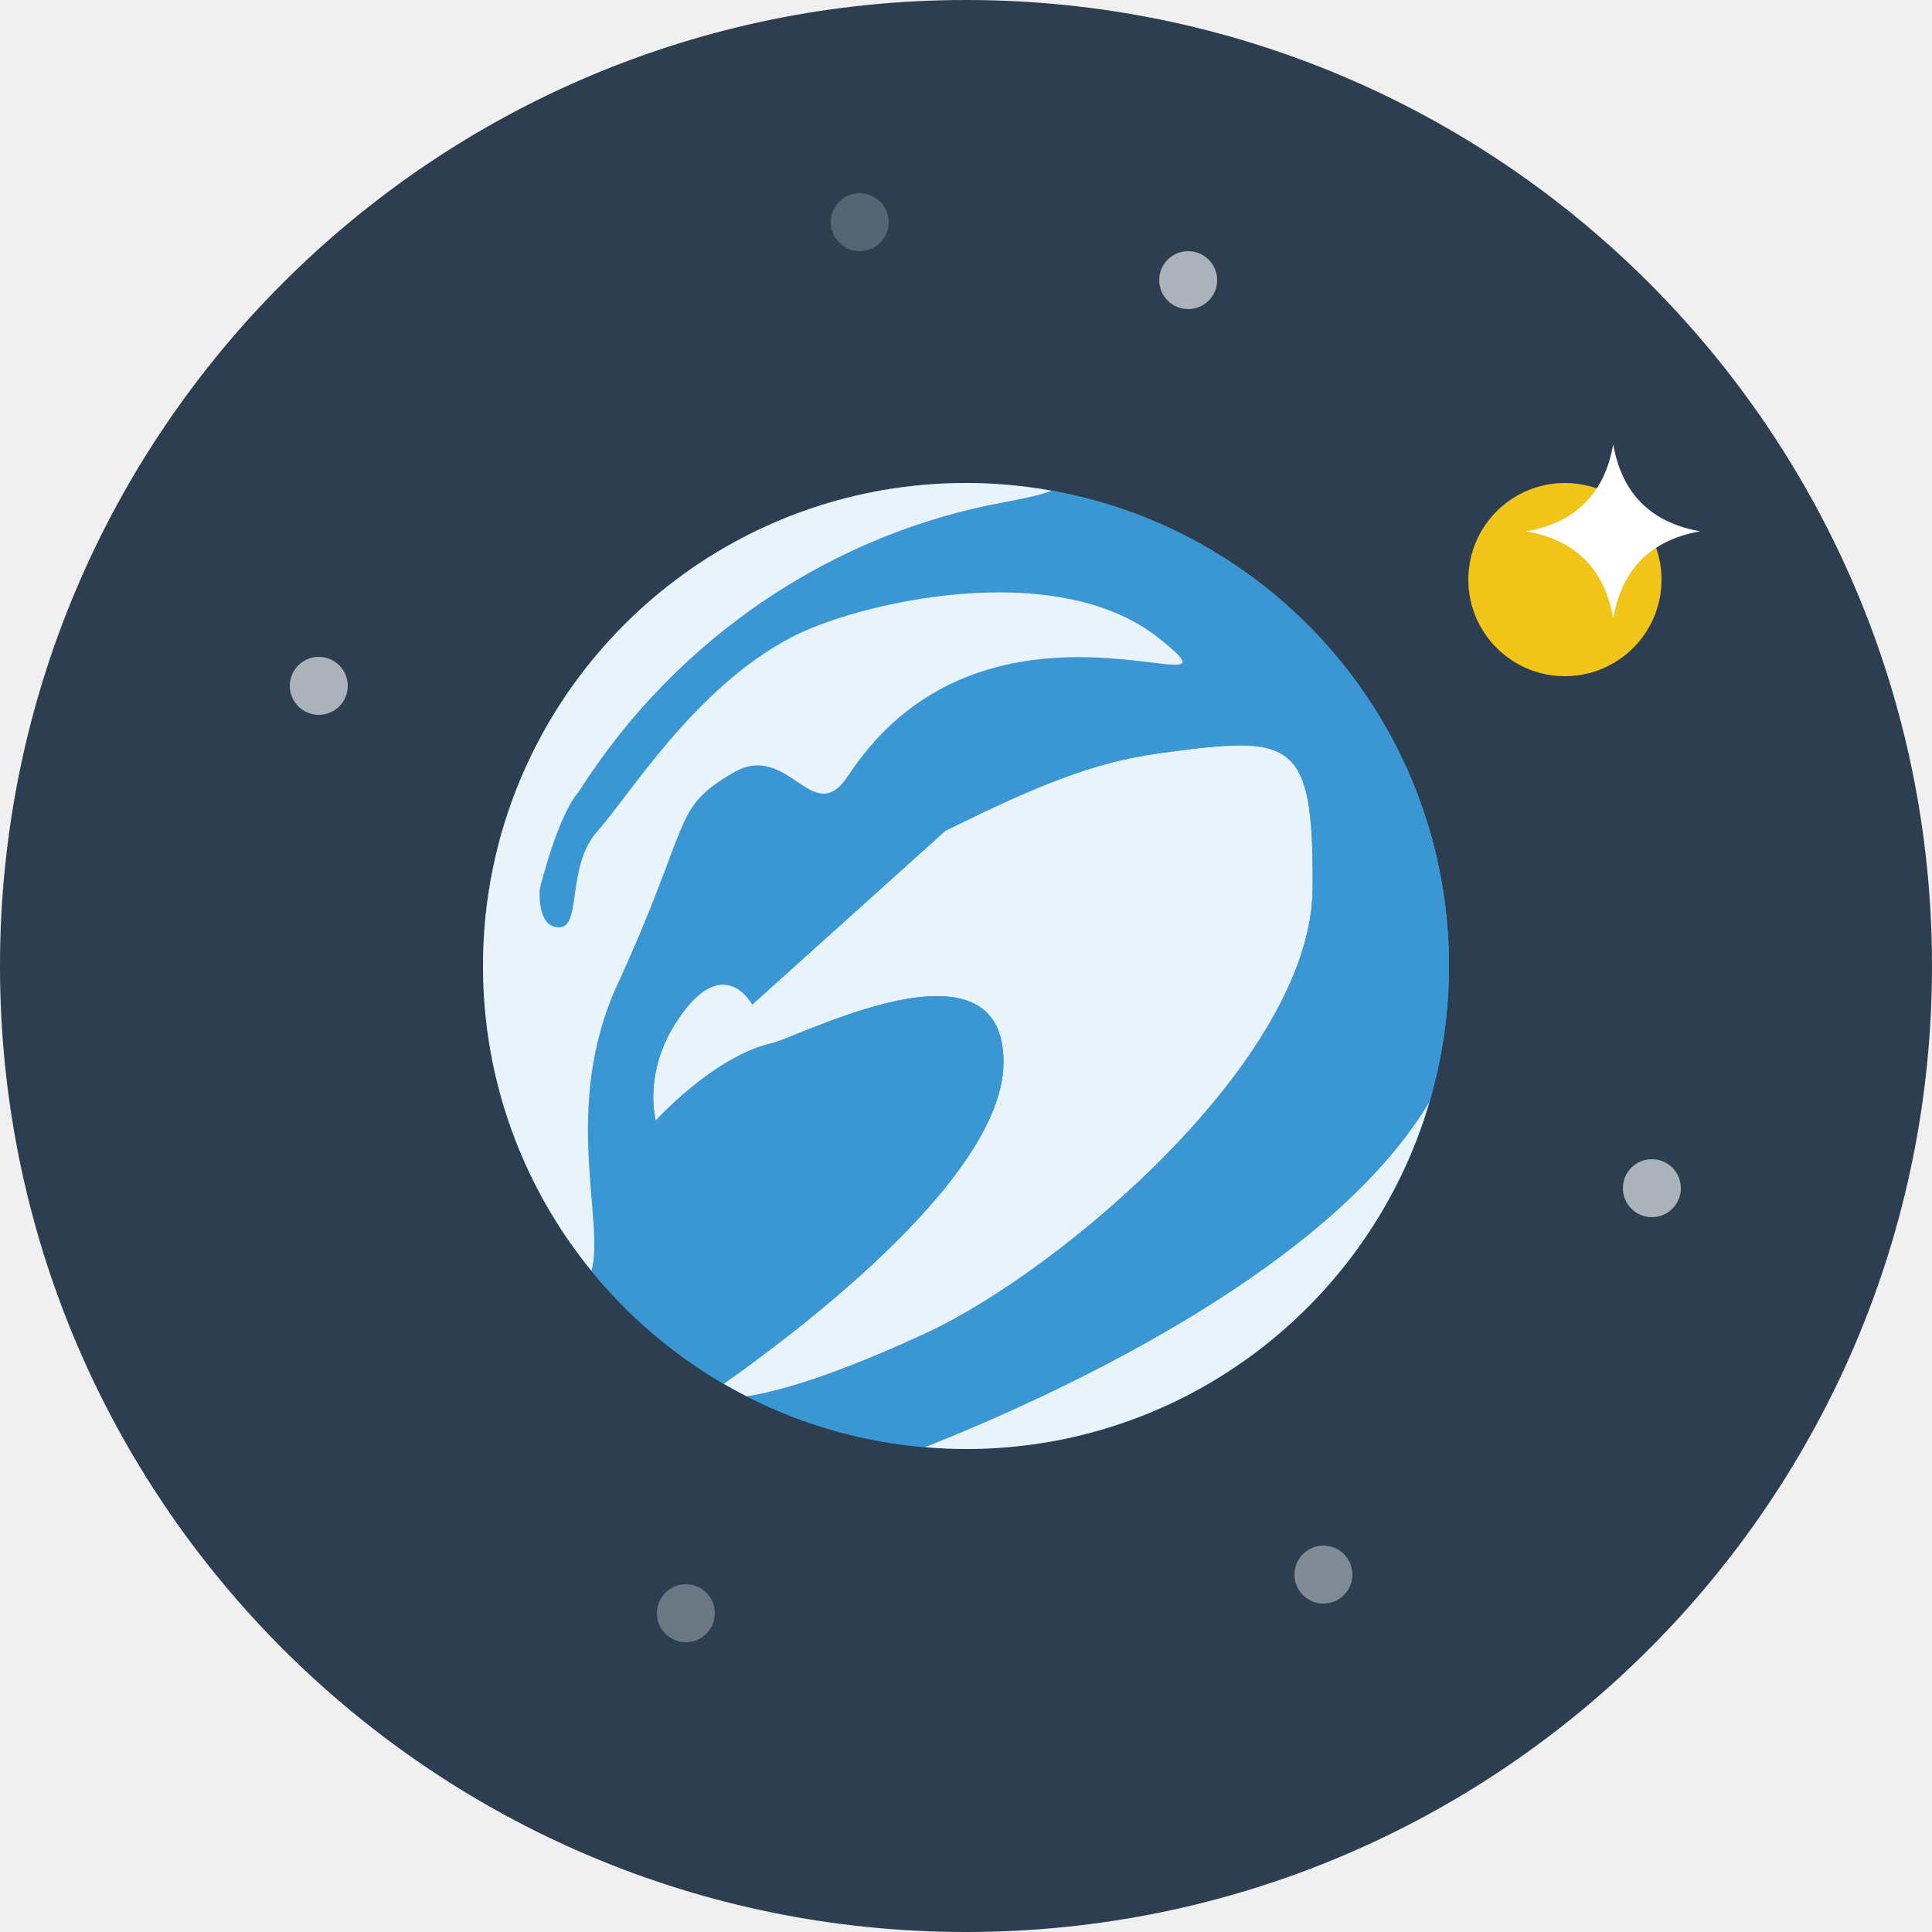
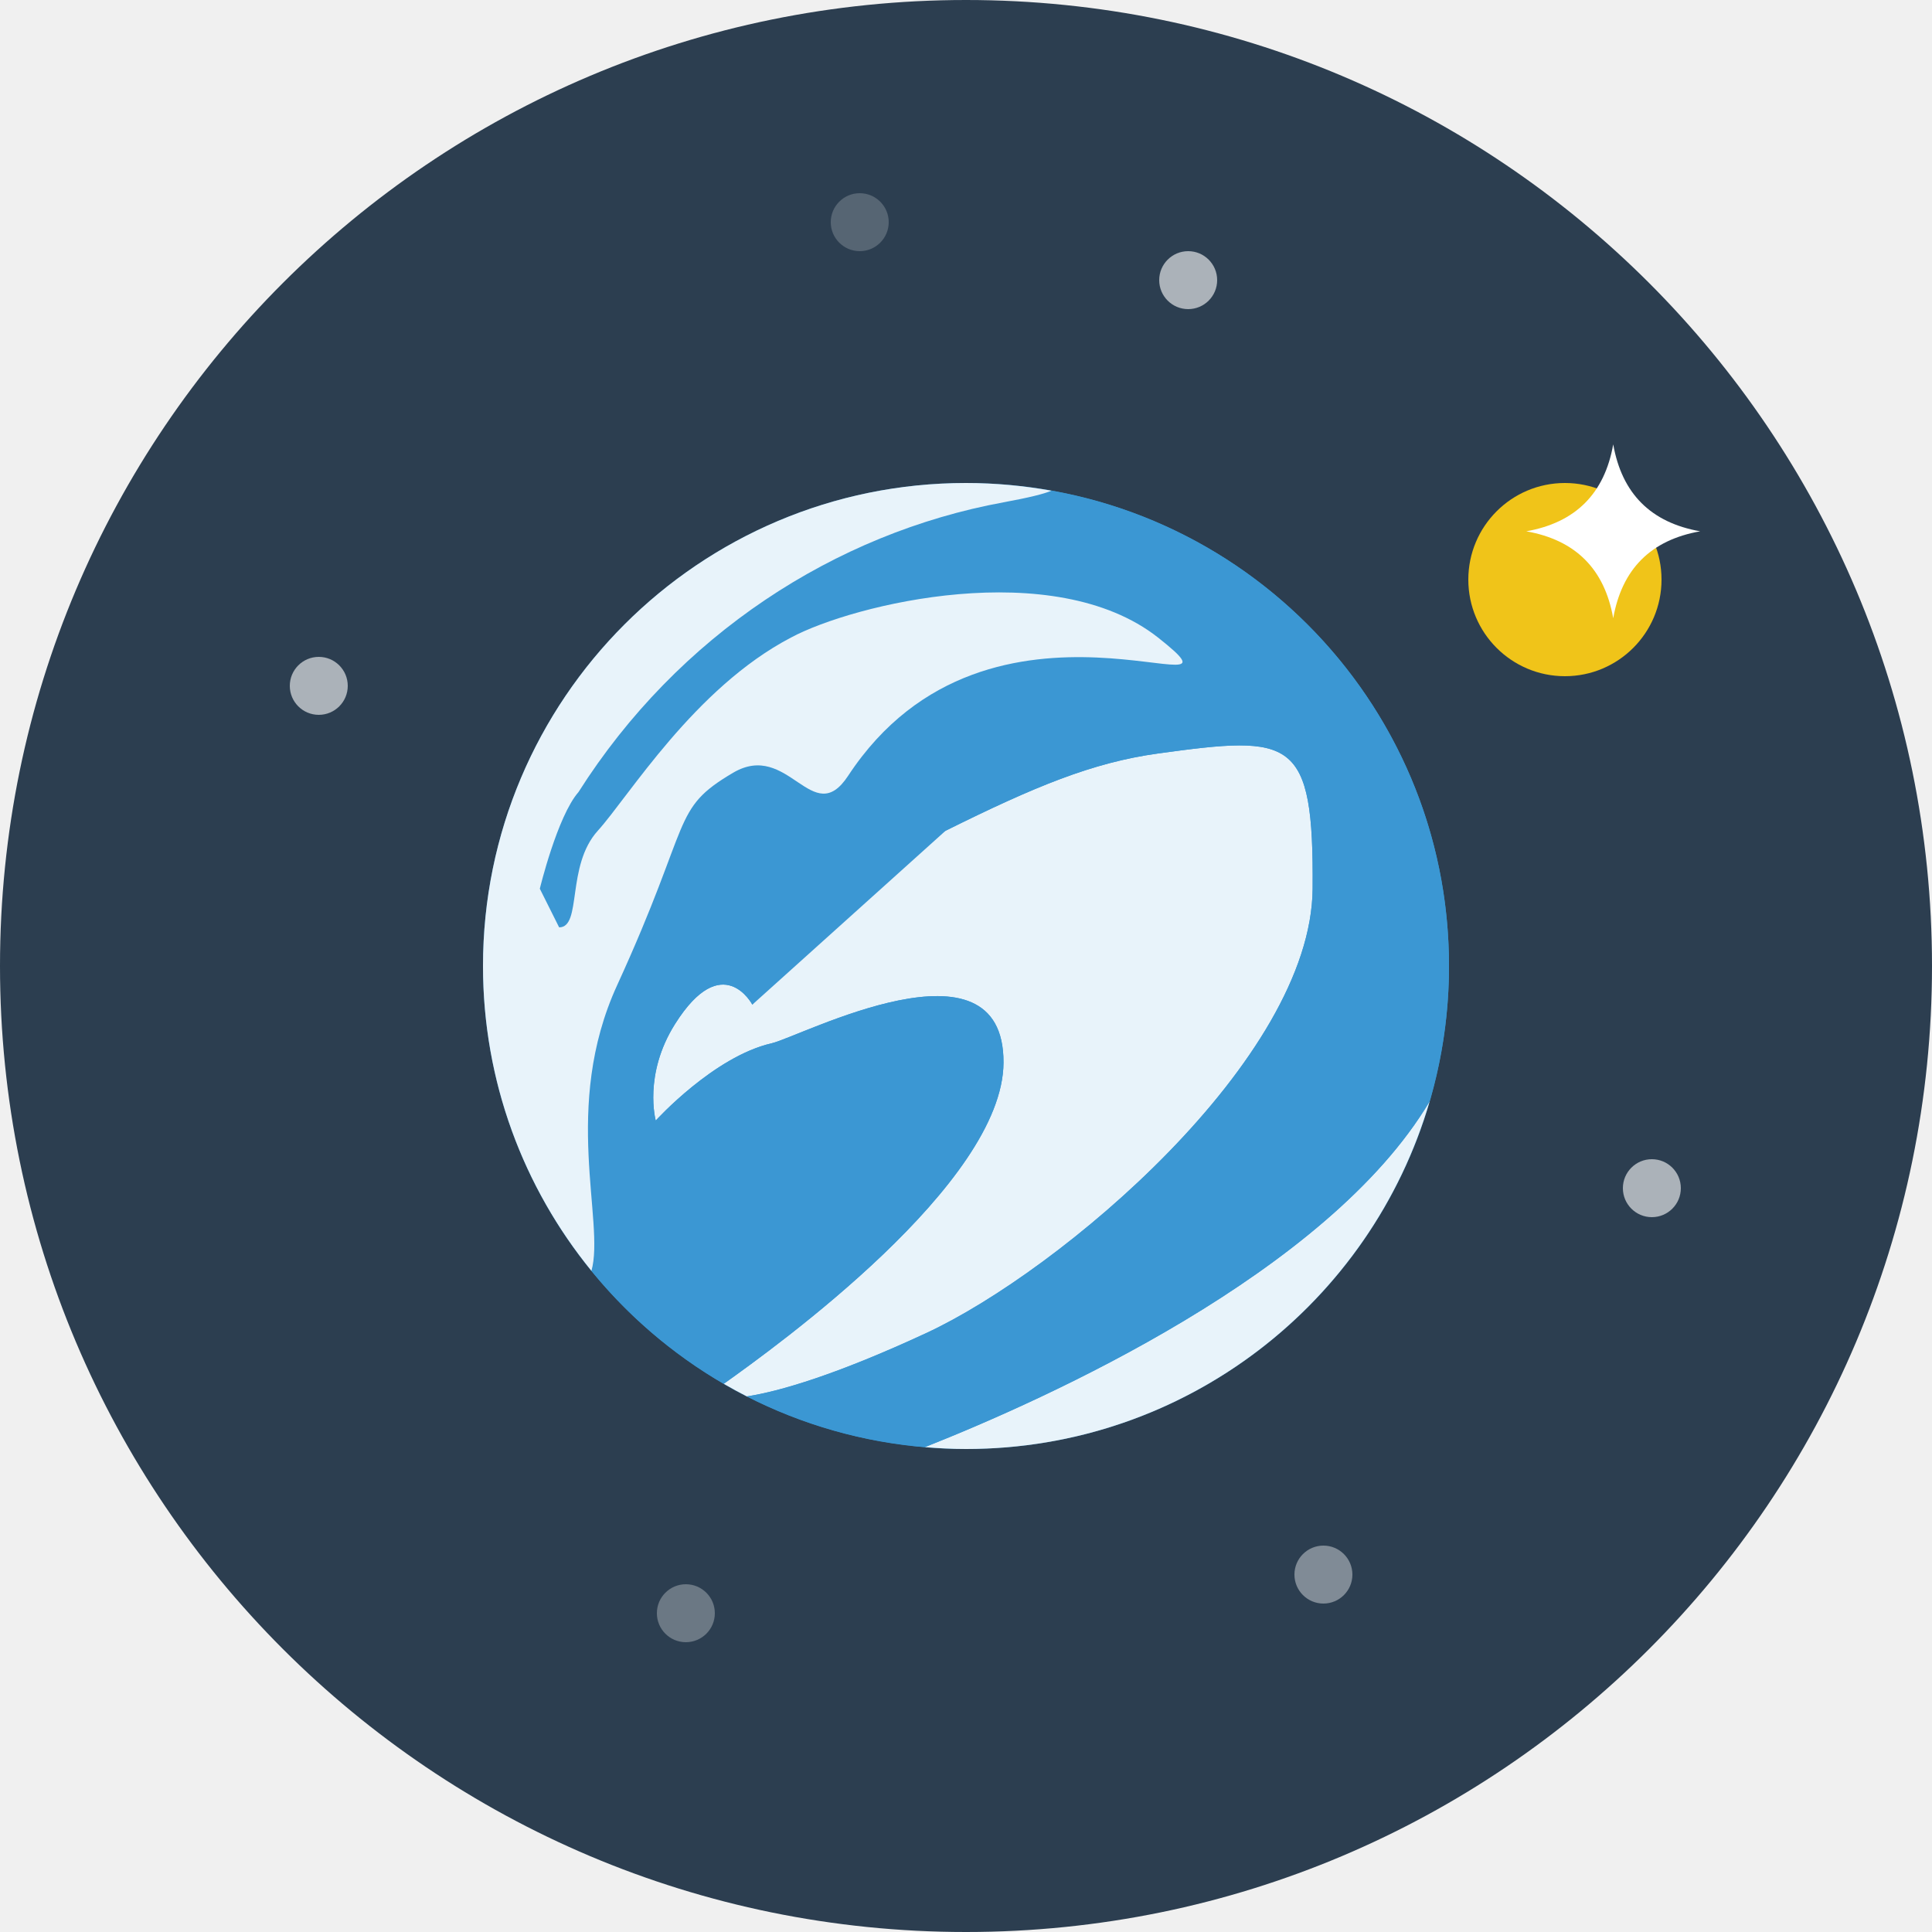
<svg xmlns="http://www.w3.org/2000/svg" width="100" height="100">
-   <g>
-     <circle fill="#2C3E50" cx="50" cy="50" r="50" />
-     <circle fill="#F0C419" cx="81" cy="30" r="5" />
-     <path fill="#fff" d="M79 27.5c2.55-.45 4.05-1.951 4.5-4.5.45 2.549 1.95 4.05 4.5 4.5-2.55.45-4.05 1.95-4.5 4.5-.45-2.55-1.95-4.049-4.5-4.5z" />
-     <circle opacity=".6" fill="#fff" cx="61.5" cy="14.5" r="1.5" />
-     <circle opacity=".2" fill="#fff" cx="44.5" cy="11.5" r="1.5" />
-     <circle opacity=".6" fill="#fff" cx="16.5" cy="35.5" r="1.5" />
-     <circle opacity=".3" fill="#fff" cx="35.5" cy="83.5" r="1.5" />
-     <circle opacity=".4" fill="#fff" cx="68.5" cy="81.5" r="1.5" />
-     <circle opacity=".6" fill="#fff" cx="85.5" cy="61.5" r="1.5" />
-     <circle fill="#3B97D3" cx="50" cy="50" r="25" />
-     <path opacity=".88" fill="#fff" d="M73.997 57.008c-5.273 8.872-19.854 15.412-26.126 17.895.702.06 1.411.097 2.129.097 11.373 0 20.966-7.598 23.997-17.992z" />
-     <path opacity=".88" fill="#fff" d="M67.941 46c.062-7.875-1.046-7.957-8-7-3.406.469-6.406 1.719-11 4l-10 9s-1.538-2.902-4 1c-1.656 2.625-1 5-1 5s3-3.313 6-4c1.487-.341 12.031-5.907 12 1-.028 6.255-11.795 14.713-14.48 16.625.393.228.792.446 1.198.653 1.674-.257 4.616-1.113 9.281-3.277 6.939-3.22 19.931-14.178 20.001-23.001z" />
-     <path fill="#3B97D3" d="M73.997 57.008c.649-2.225 1.003-4.574 1.003-7.008 0-12.296-8.88-22.511-20.575-24.602-.368.16-1.153.357-2.484.602-8.729 1.603-16.844 6.875-22 15-1.094 1.25-2 5-2 5s-.194 2 1 2 .351-3.18 2-5c1.594-1.758 4.995-7.384 10-10 3.236-1.736 13.594-4.252 19 0 5.587 4.415-8.679-4.043-16.042 7.155-1.849 2.812-3.077-1.856-5.958-.155-3.221 1.901-2.062 2.406-6 11-2.885 6.297-.611 12.253-1.329 14.779 1.906 2.339 4.227 4.322 6.85 5.846 2.685-1.912 14.451-10.37 14.48-16.625.031-6.906-10.513-1.341-12-1-3 .687-6 4-6 4s-.656-2.375 1-5c2.462-3.902 4-1 4-1s5.406-6.719 10-9 7.594-3.531 11-4c6.954-.957 8.063-.875 8 7-.07 8.823-13.062 19.781-20 23-4.666 2.165-7.607 3.02-9.281 3.277 2.806 1.431 5.917 2.347 9.211 2.625 6.271-2.482 20.852-9.022 26.125-17.894z" />
-     <path opacity=".88" fill="#fff" d="M31.941 51c3.938-8.594 2.779-9.099 6-11 2.882-1.701 4.109 2.967 5.958.155 7.363-11.198 21.629-2.74 16.042-7.155-5.406-4.252-15.764-1.736-19 0-5.005 2.616-8.406 8.242-10 10-1.649 1.82-.806 5-2 5s-1-2-1-2 .906-3.75 2-5c5.156-8.125 13.271-13.397 22-15 1.331-.244 2.116-.442 2.484-.602-1.437-.256-2.914-.398-4.425-.398-13.807 0-25 11.193-25 25 0 5.984 2.105 11.475 5.612 15.779.719-2.526-1.556-8.482 1.329-14.779z" />
-   </g>
+   <circle fill="#2C3E50" cx="50" cy="50" r="50" />
+   <circle fill="#F0C419" cx="81" cy="30" r="5" />
+   <path fill="#fff" d="M79 27.5c2.55-.45 4.05-1.951 4.5-4.5.45 2.549 1.95 4.05 4.5 4.5-2.55.45-4.05 1.95-4.5 4.5-.45-2.55-1.95-4.049-4.5-4.5z" />
+   <circle opacity=".6" fill="#fff" cx="61.5" cy="14.5" r="1.5" />
+   <circle opacity=".2" fill="#fff" cx="44.5" cy="11.5" r="1.5" />
+   <circle opacity=".6" fill="#fff" cx="16.5" cy="35.5" r="1.5" />
+   <circle opacity=".3" fill="#fff" cx="35.5" cy="83.5" r="1.5" />
+   <circle opacity=".4" fill="#fff" cx="68.5" cy="81.5" r="1.5" />
+   <circle opacity=".6" fill="#fff" cx="85.5" cy="61.5" r="1.5" />
+   <circle fill="#3B97D3" cx="50" cy="50" r="25" />
+   <path opacity=".88" fill="#fff" d="M73.997 57.008c-5.273 8.872-19.854 15.412-26.126 17.895.702.06 1.411.097 2.129.097 11.373 0 20.966-7.598 23.997-17.992z" />
+   <path opacity=".88" fill="#fff" d="M67.941 46c.062-7.875-1.046-7.957-8-7-3.406.469-6.406 1.719-11 4l-10 9s-1.538-2.902-4 1c-1.656 2.625-1 5-1 5s3-3.313 6-4c1.487-.341 12.031-5.907 12 1-.028 6.255-11.795 14.713-14.48 16.625.393.228.792.446 1.198.653 1.674-.257 4.616-1.113 9.281-3.277 6.939-3.22 19.931-14.178 20.001-23.001z" />
+   <path fill="#3B97D3" d="M73.997 57.008c.649-2.225 1.003-4.574 1.003-7.008 0-12.296-8.88-22.511-20.575-24.602-.368.16-1.153.357-2.484.602-8.729 1.603-16.844 6.875-22 15-1.094 1.25-2 5-2 5s-.194 2 1 2 .351-3.18 2-5c1.594-1.758 4.995-7.384 10-10 3.236-1.736 13.594-4.252 19 0 5.587 4.415-8.679-4.043-16.042 7.155-1.849 2.812-3.077-1.856-5.958-.155-3.221 1.901-2.062 2.406-6 11-2.885 6.297-.611 12.253-1.329 14.779 1.906 2.339 4.227 4.322 6.85 5.846 2.685-1.912 14.451-10.37 14.48-16.625.031-6.906-10.513-1.341-12-1-3 .687-6 4-6 4s-.656-2.375 1-5c2.462-3.902 4-1 4-1s5.406-6.719 10-9 7.594-3.531 11-4c6.954-.957 8.063-.875 8 7-.07 8.823-13.062 19.781-20 23-4.666 2.165-7.607 3.02-9.281 3.277 2.806 1.431 5.917 2.347 9.211 2.625 6.271-2.482 20.852-9.022 26.125-17.894z" />
+   <path opacity=".88" fill="#fff" d="M31.941 51c3.938-8.594 2.779-9.099 6-11 2.882-1.701 4.109 2.967 5.958.155 7.363-11.198 21.629-2.74 16.042-7.155-5.406-4.252-15.764-1.736-19 0-5.005 2.616-8.406 8.242-10 10-1.649 1.82-.806 5-2 5l-1-2s.906-3.75 2-5c5.156-8.125 13.271-13.397 22-15 1.331-.244 2.116-.442 2.484-.602-1.437-.256-2.914-.398-4.425-.398-13.807 0-25 11.193-25 25 0 5.984 2.105 11.475 5.612 15.779.719-2.526-1.556-8.482 1.329-14.779z" />
</svg>
